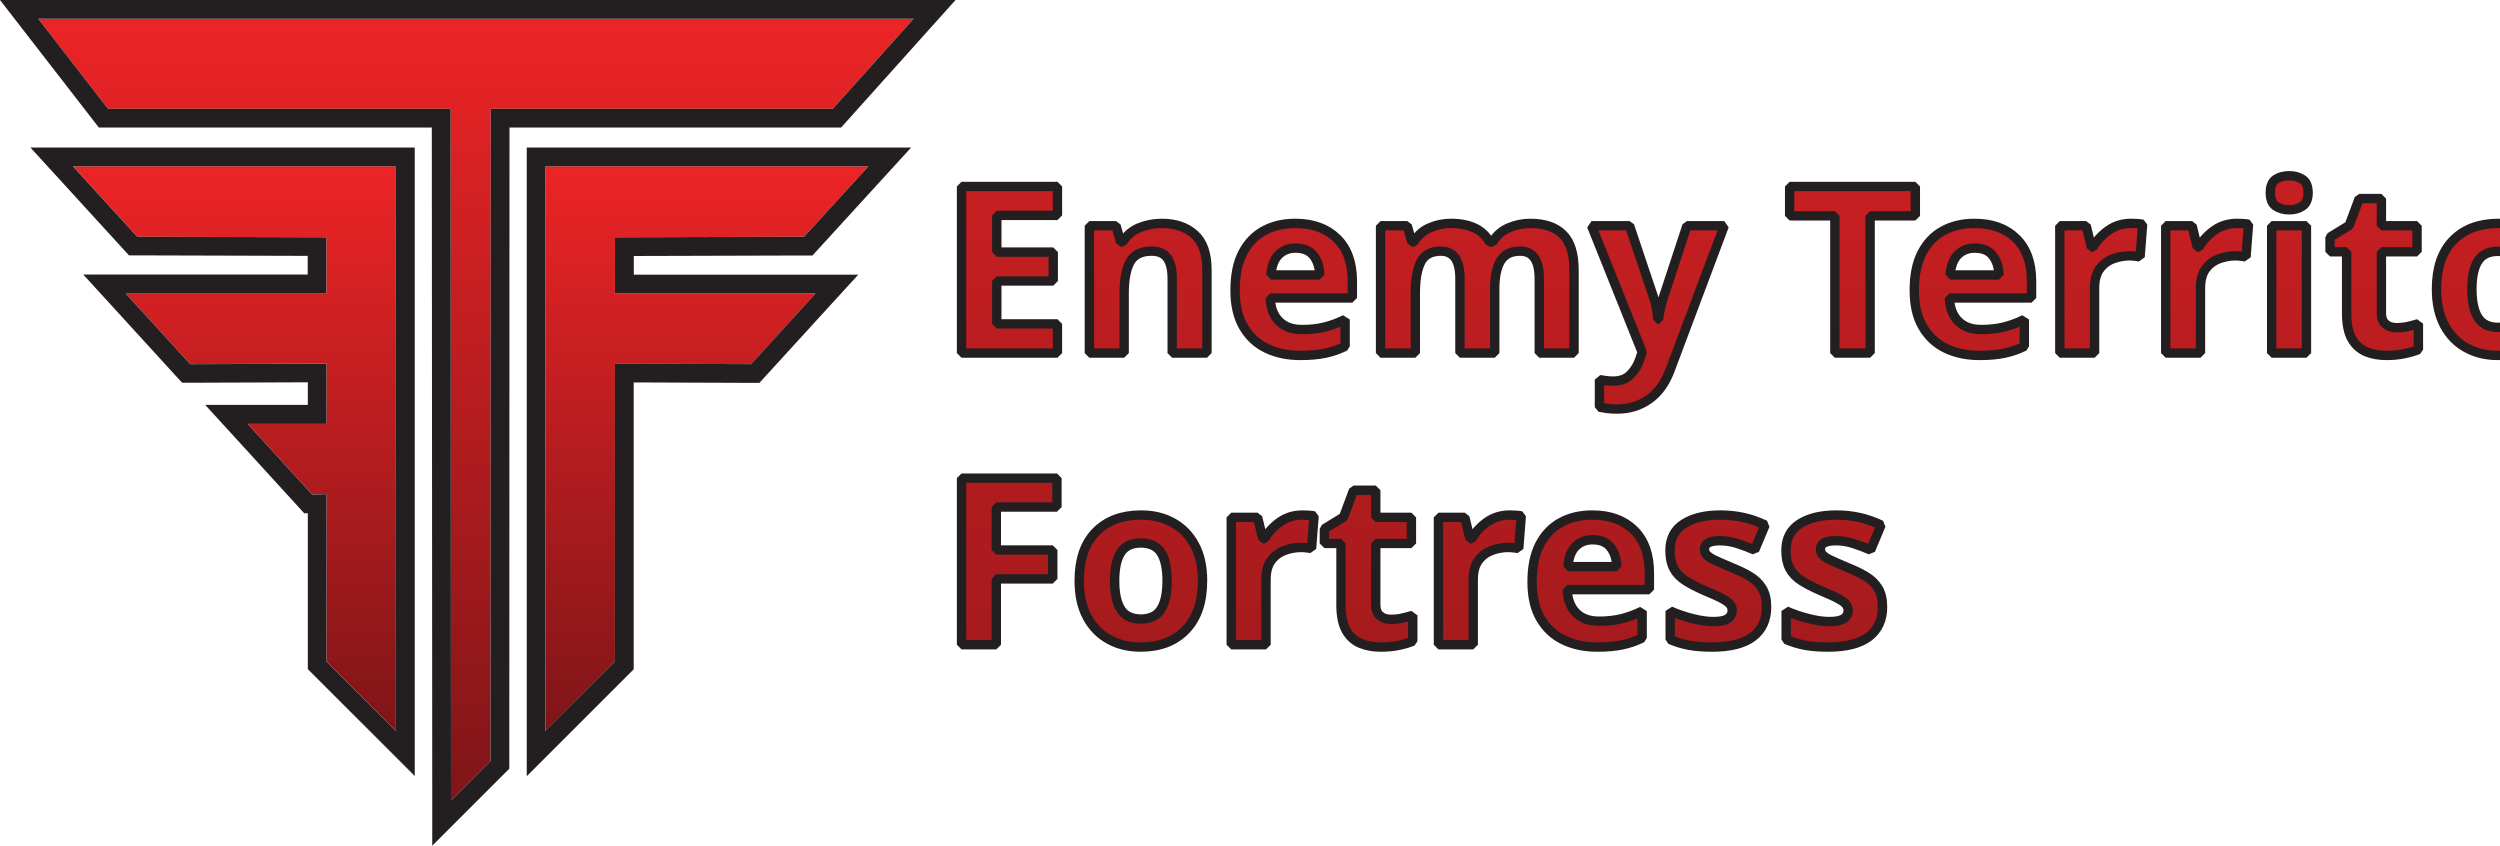
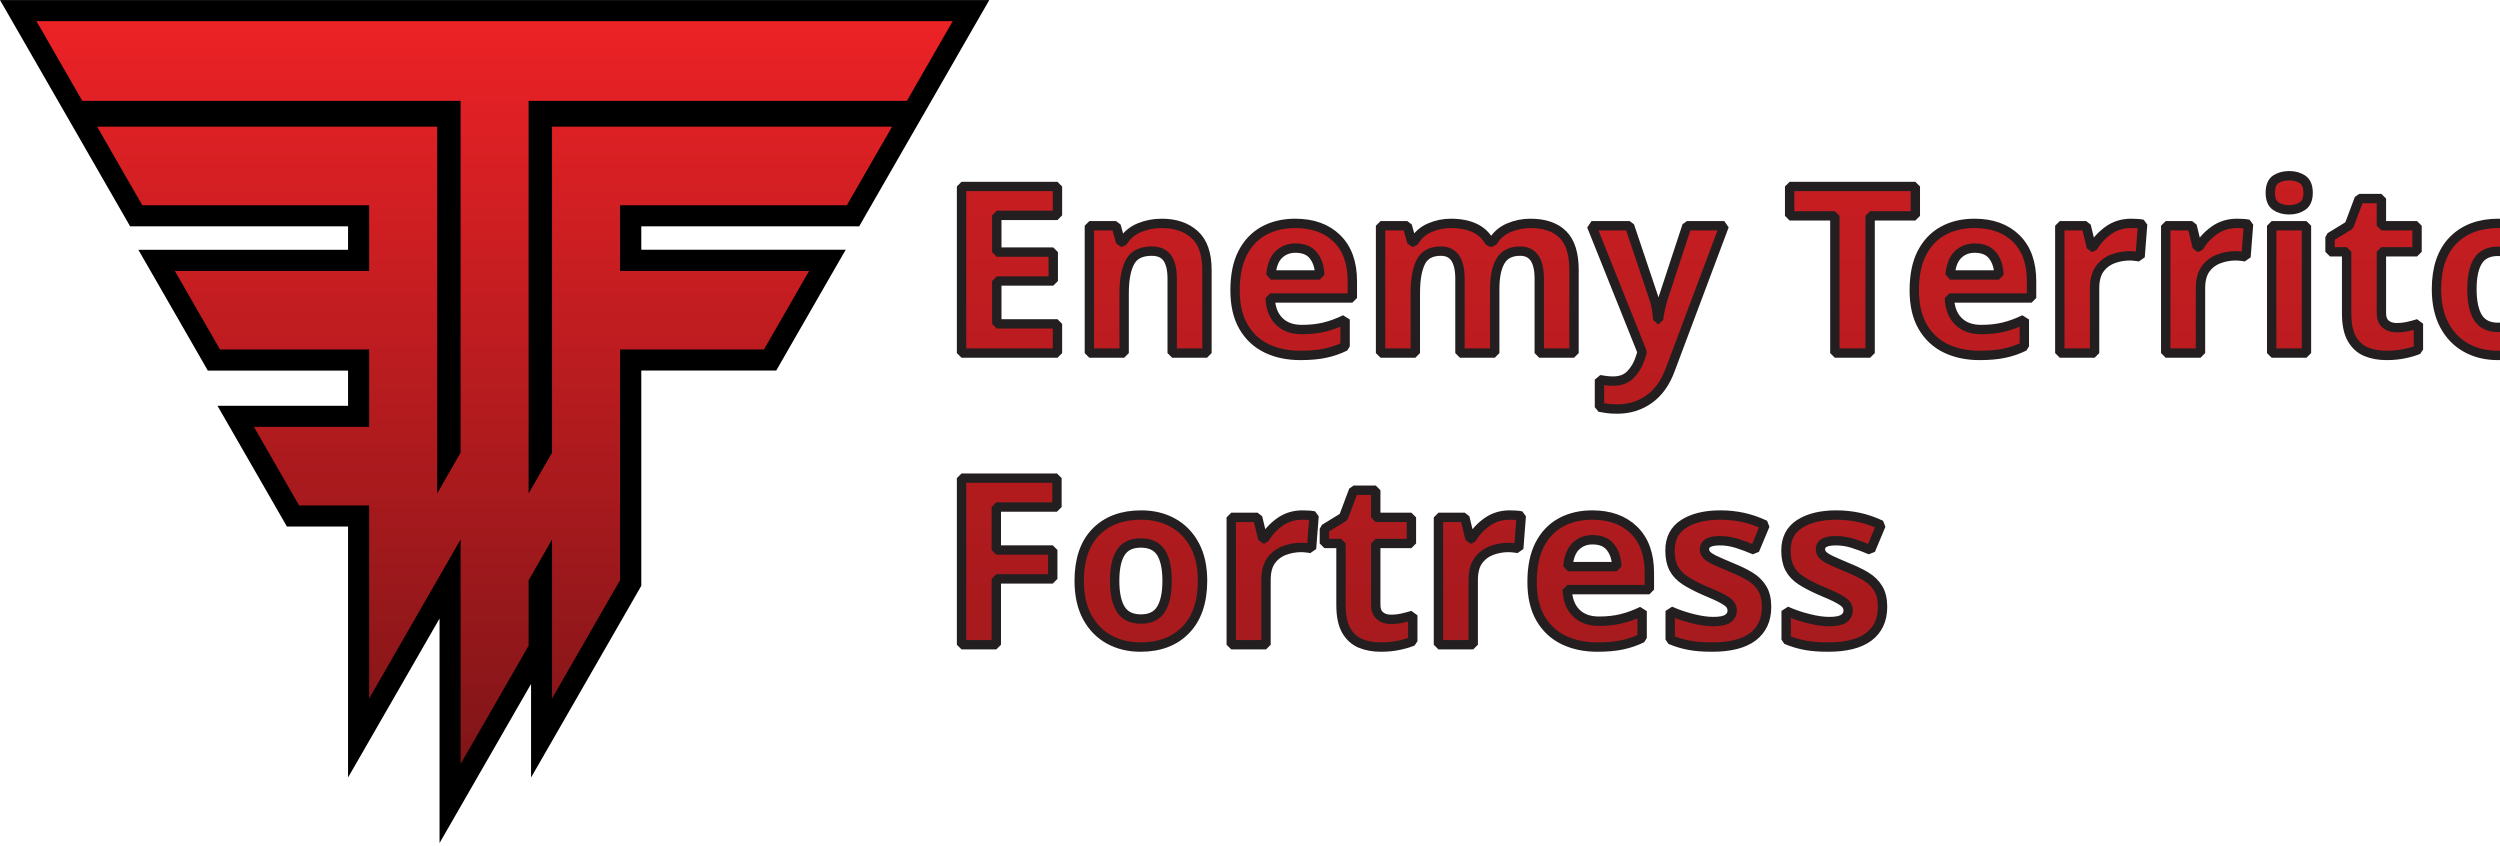
<svg xmlns="http://www.w3.org/2000/svg" xmlns:xlink="http://www.w3.org/1999/xlink" id="Layer_1" width="400" height="135.31" version="1.2" viewBox="0 0 400 135.31">
  <defs id="defs2">
    <linearGradient id="linearGradient5">
-       <stop style="stop-color:#7f1518;stop-opacity:1;" offset="0" id="stop5" />
-       <stop style="stop-color:#ec2426;stop-opacity:1;" offset="1" id="stop6" />
+       <stop style="stop-color:#801518;stop-opacity:1;" offset="0" id="stop5" />
+       <stop style="stop-color:#ec2226;stop-opacity:1;" offset="1" id="stop6" />
    </linearGradient>
    <linearGradient id="linear-gradient" x1="76.15" y1="128.08" x2="76.15" y2="3" gradientUnits="userSpaceOnUse">
      <stop offset="0" stop-color="#7f1518" id="stop1" />
      <stop offset="1" stop-color="#ec2426" id="stop2" />
    </linearGradient>
    <linearGradient id="linear-gradient1" x1="113.12" y1="116.96" x2="113.12" y2="26.61" xlink:href="#linear-gradient" />
    <linearGradient id="linear-gradient2" x1="37.5" y1="116.96" x2="37.5" y2="26.61" xlink:href="#linear-gradient" />
-     <linearGradient xlink:href="#linear-gradient" id="linearGradient4" gradientUnits="userSpaceOnUse" x1="76.15" y1="128.08" x2="76.15" y2="3" />
    <linearGradient xlink:href="#linearGradient5" id="linearGradient6" x1="274.764" y1="189.862" x2="274.764" y2="-54.552" gradientUnits="userSpaceOnUse" />
+     <linearGradient id="linear-gradient-0" x1="93.73" y1="144.78" x2="93.73" y2="4" gradientUnits="userSpaceOnUse">
+       <stop offset="0" stop-color="#801518" id="stop1-9" />
+       <stop offset="1" stop-color="#ec2226" id="stop2-4" />
+     </linearGradient>
  </defs>
-   <g id="g2">
-     <polygon points="146.17,3 6.12,3 17.29,17.41 72.08,17.41 72.15,128.08 78.49,121.75 78.52,17.41 133.24,17.41 " fill="url(#linear-gradient)" id="polygon2" style="fill:url(#linearGradient4)" />
-     <path d="M 146.17,3 133.24,17.41 H 78.52 c 0,0 -0.03,104.34 -0.03,104.34 L 72.16,128.08 72.09,17.41 H 17.29 C 17.29,17.41 6.12,3 6.12,3 H 146.17 M 152.9,0 H 0 l 3.75,4.84 11.17,14.41 0.9,1.16 h 1.47 c 0,0 51.8,0 51.8,0 l 0.07,107.67 v 7.23 c 0,0 5.12,-5.11 5.12,-5.11 l 6.33,-6.33 0.88,-0.88 v -1.24 c 0,0 0.03,-101.34 0.03,-101.34 h 51.72 c 0,0 1.34,0 1.34,0 l 0.89,-1 L 148.4,5 152.89,0 v 0 z" fill="#231f20" id="path2" />
-   </g>
-   <g id="g3">
-     <polygon points="87.28,26.61 87.28,116.96 98.39,105.85 98.39,58.19 120.18,58.26 130.51,46.96 98.39,46.95 98.4,37.97 128.65,37.88 138.95,26.61 " fill="url(#linear-gradient1)" id="polygon3" style="fill:url(#linear-gradient1)" />
-     <path d="m 138.95,26.61 -10.3,11.27 -30.26,0.09 v 8.98 c 0,0 32.11,0 32.11,0 L 120.17,58.26 98.38,58.18 v 47.67 c 0,0 -11.11,11.1 -11.11,11.1 V 26.61 h 51.67 m 6.82,-3.01 h -6.81 c 0,0 -51.67,0 -51.67,0 h -3 v 100.59 l 5.12,-5.12 11.11,-11.1 0.88,-0.88 v -1.24 c 0,0 0,-44.66 0,-44.66 l 18.78,0.07 h 1.33 c 0,0 0.9,-0.98 0.9,-0.98 l 10.33,-11.31 4.59,-5.02 h -6.8 c 0,0 -29.11,0 -29.11,0 v -2.99 c 0,0 27.27,-0.08 27.27,-0.08 H 130 c 0,0 0.89,-0.98 0.89,-0.98 l 10.3,-11.27 4.59,-5.02 v 0 z" fill="#231f20" id="path3" />
-   </g>
-   <g id="g4">
-     <polygon points="52.23,46.95 20.11,46.96 30.44,58.26 52.23,58.18 52.23,67.8 39.62,67.81 49.95,79.12 52.23,79.05 52.23,105.85 63.34,116.96 63.34,26.61 11.67,26.61 21.97,37.88 52.22,37.97 " fill="url(#linear-gradient2)" id="polygon4" style="fill:url(#linear-gradient2)" />
-     <path d="m 11.67,26.61 h 51.67 v 90.35 l -11.11,-11.1 v -26.8 c 0,0 -2.28,0.07 -2.28,0.07 L 39.62,67.82 h 12.61 c 0,0 0,-9.63 0,-9.63 L 30.44,58.27 20.11,46.96 h 32.11 c 0,0 0,-8.99 0,-8.99 L 21.96,37.88 11.66,26.61 m -6.8,-3.01 4.59,5.02 10.3,11.27 0.89,0.97 h 1.32 c 0,0 27.27,0.08 27.27,0.08 v 2.99 c 0,0 -29.11,0 -29.11,0 h -6.8 c 0,0 4.59,5.02 4.59,5.02 l 10.33,11.31 0.9,0.98 h 1.33 c 0,0 18.78,-0.07 18.78,-0.07 v 3.61 c 0,0 -9.62,0 -9.62,0 h -6.8 c 0,0 4.59,5.02 4.59,5.02 l 10.33,11.31 0.93,1.02 0.57,-0.02 v 23.71 c 0,0 0,1.24 0,1.24 l 0.88,0.88 11.11,11.1 5.12,5.12 V 23.61 h -3 c 0,0 -51.67,0 -51.67,0 H 4.88 Z" fill="#231f20" id="path4" />
-   </g>
  <text xml:space="preserve" style="font-weight:bold;font-size:37.333px;font-family:Calibri;-inkscape-font-specification:'Calibri, Bold';letter-spacing:0px;writing-mode:lr-tb;direction:ltr;fill:url(#linearGradient6);stroke:#231f20;stroke-width:1.5;stroke-dasharray:none;stroke-linejoin:bevel;stroke-opacity:1" x="150.487" y="56.49" id="text4">
    <tspan id="tspan4" x="150.487" y="56.49" style="font-size:37.333px;stroke-width:1.5;stroke-dasharray:none;stroke-linejoin:bevel;fill:url(#linearGradient6);stroke:#231f20;stroke-opacity:1">Enemy Territory</tspan>
    <tspan x="150.487" y="103.156" id="tspan5" style="font-size:37.333px;stroke-width:1.5;stroke-dasharray:none;stroke-linejoin:bevel;fill:url(#linearGradient6);stroke:#231f20;stroke-opacity:1">Fortress</tspan>
  </text>
+   <path d="M 158.274,0.008 H 0 l 2.913,5.057 7.337,12.757 0.684,1.19 1.689,2.938 7.227,12.571 0.971,1.697 h 34.868 v 3.749 H 22.137 l 2.913,5.057 7.227,12.571 0.971,1.697 h 22.441 v 5.631 h -20.896 l 2.913,5.057 7.227,12.571 0.971,1.697 h 9.785 v 40.153 l 6.307,-10.959 8.333,-14.479 v 35.924 l 6.307,-10.967 8.333,-14.488 v 14.969 l 6.307,-10.967 10.883,-18.928 0.447,-0.785 V 59.284 h 21.596 l 0.971,-1.697 7.227,-12.571 2.913,-5.057 h -32.707 v -3.749 h 34.868 l 0.971,-1.697 7.227,-12.571 2.913,-5.057 L 155.379,5.057 158.291,0 v 0 z" id="path2" style="stroke-width:0.844" />
+   <polygon class="cls-1" points="87.29,144.78 100.18,122.36 100.18,109.96 104.62,102.23 104.62,132.36 117.51,109.94 117.51,66.22 144.78,66.22 153.34,51.33 117.51,51.33 117.51,38.89 160.49,38.89 169.06,24 104.62,24 104.62,85.78 100.18,93.51 100.18,19.11 171.87,19.11 180.55,4 6.91,4 15.6,19.11 87.29,19.11 87.29,85.78 82.85,93.51 82.85,24 18.41,24 26.97,38.89 69.96,38.89 69.96,51.33 33.13,51.33 41.69,66.22 69.96,66.22 69.96,80.89 48.12,80.89 56.68,95.78 69.96,95.78 69.96,132.36 87.29,102.23 " id="polygon2" style="fill:url(#linear-gradient-0)" transform="matrix(0.8442654,0,0,0.8442654,0,0.0084425)" />
</svg>
